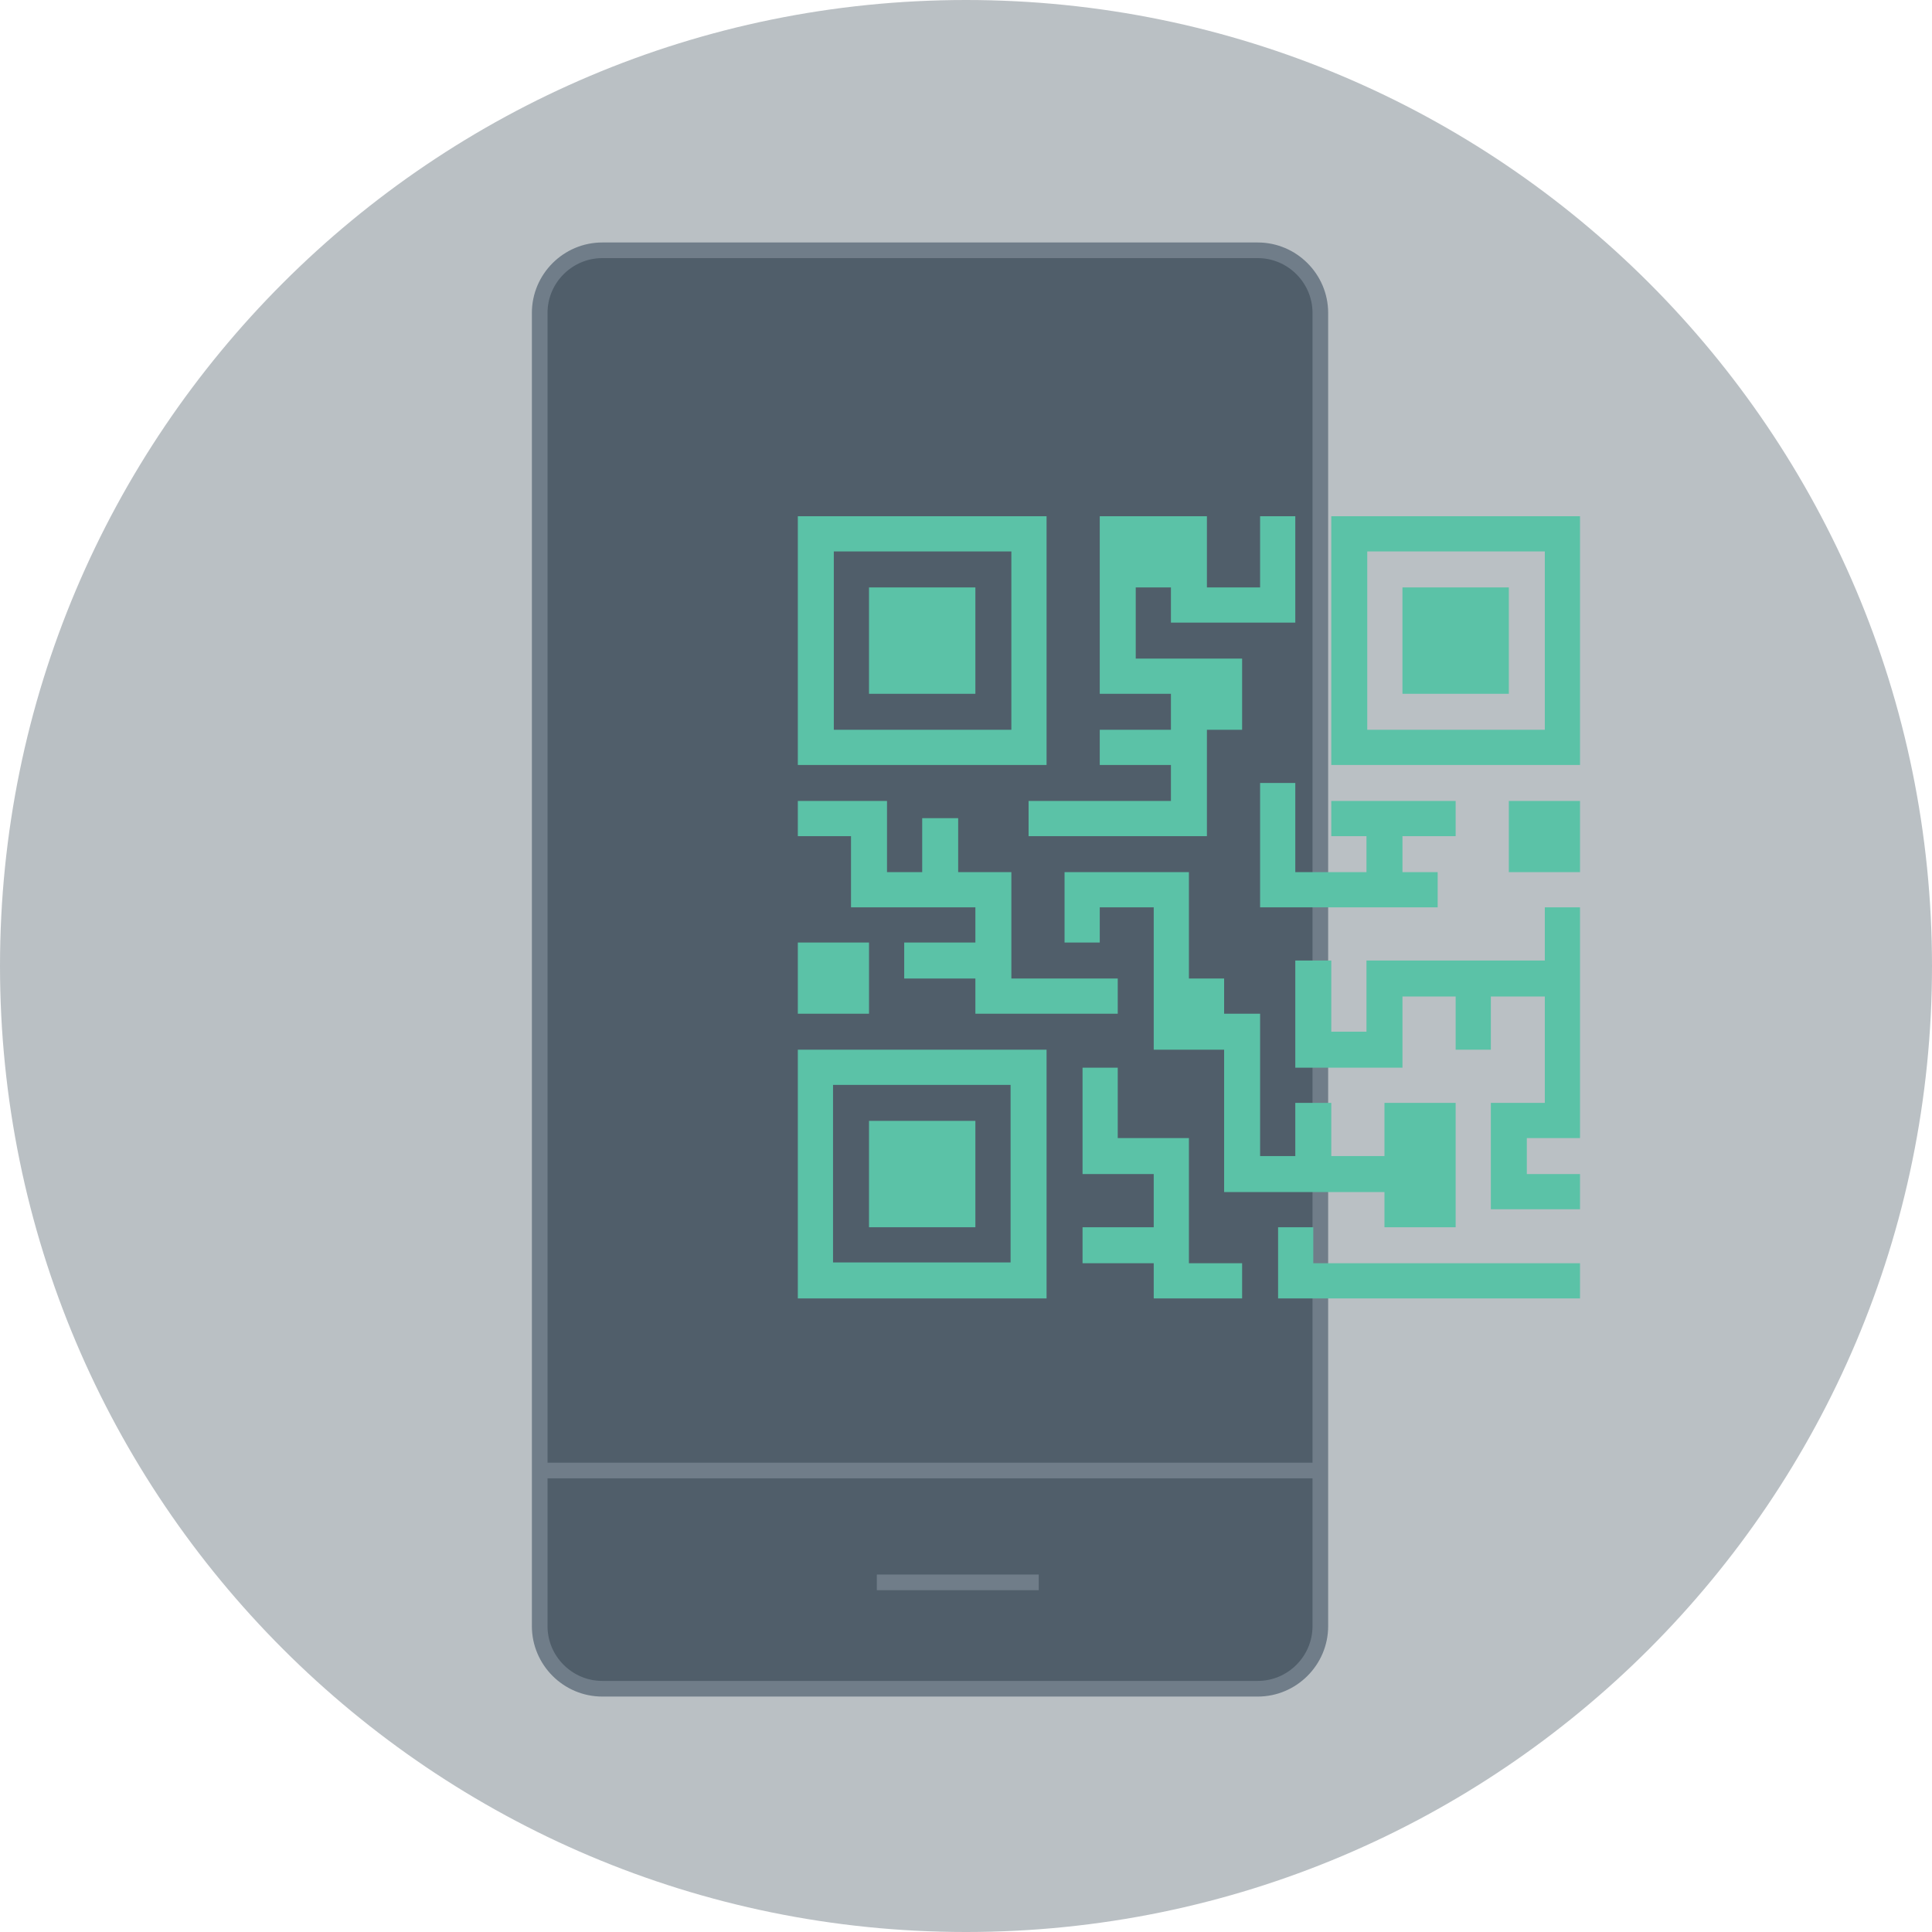
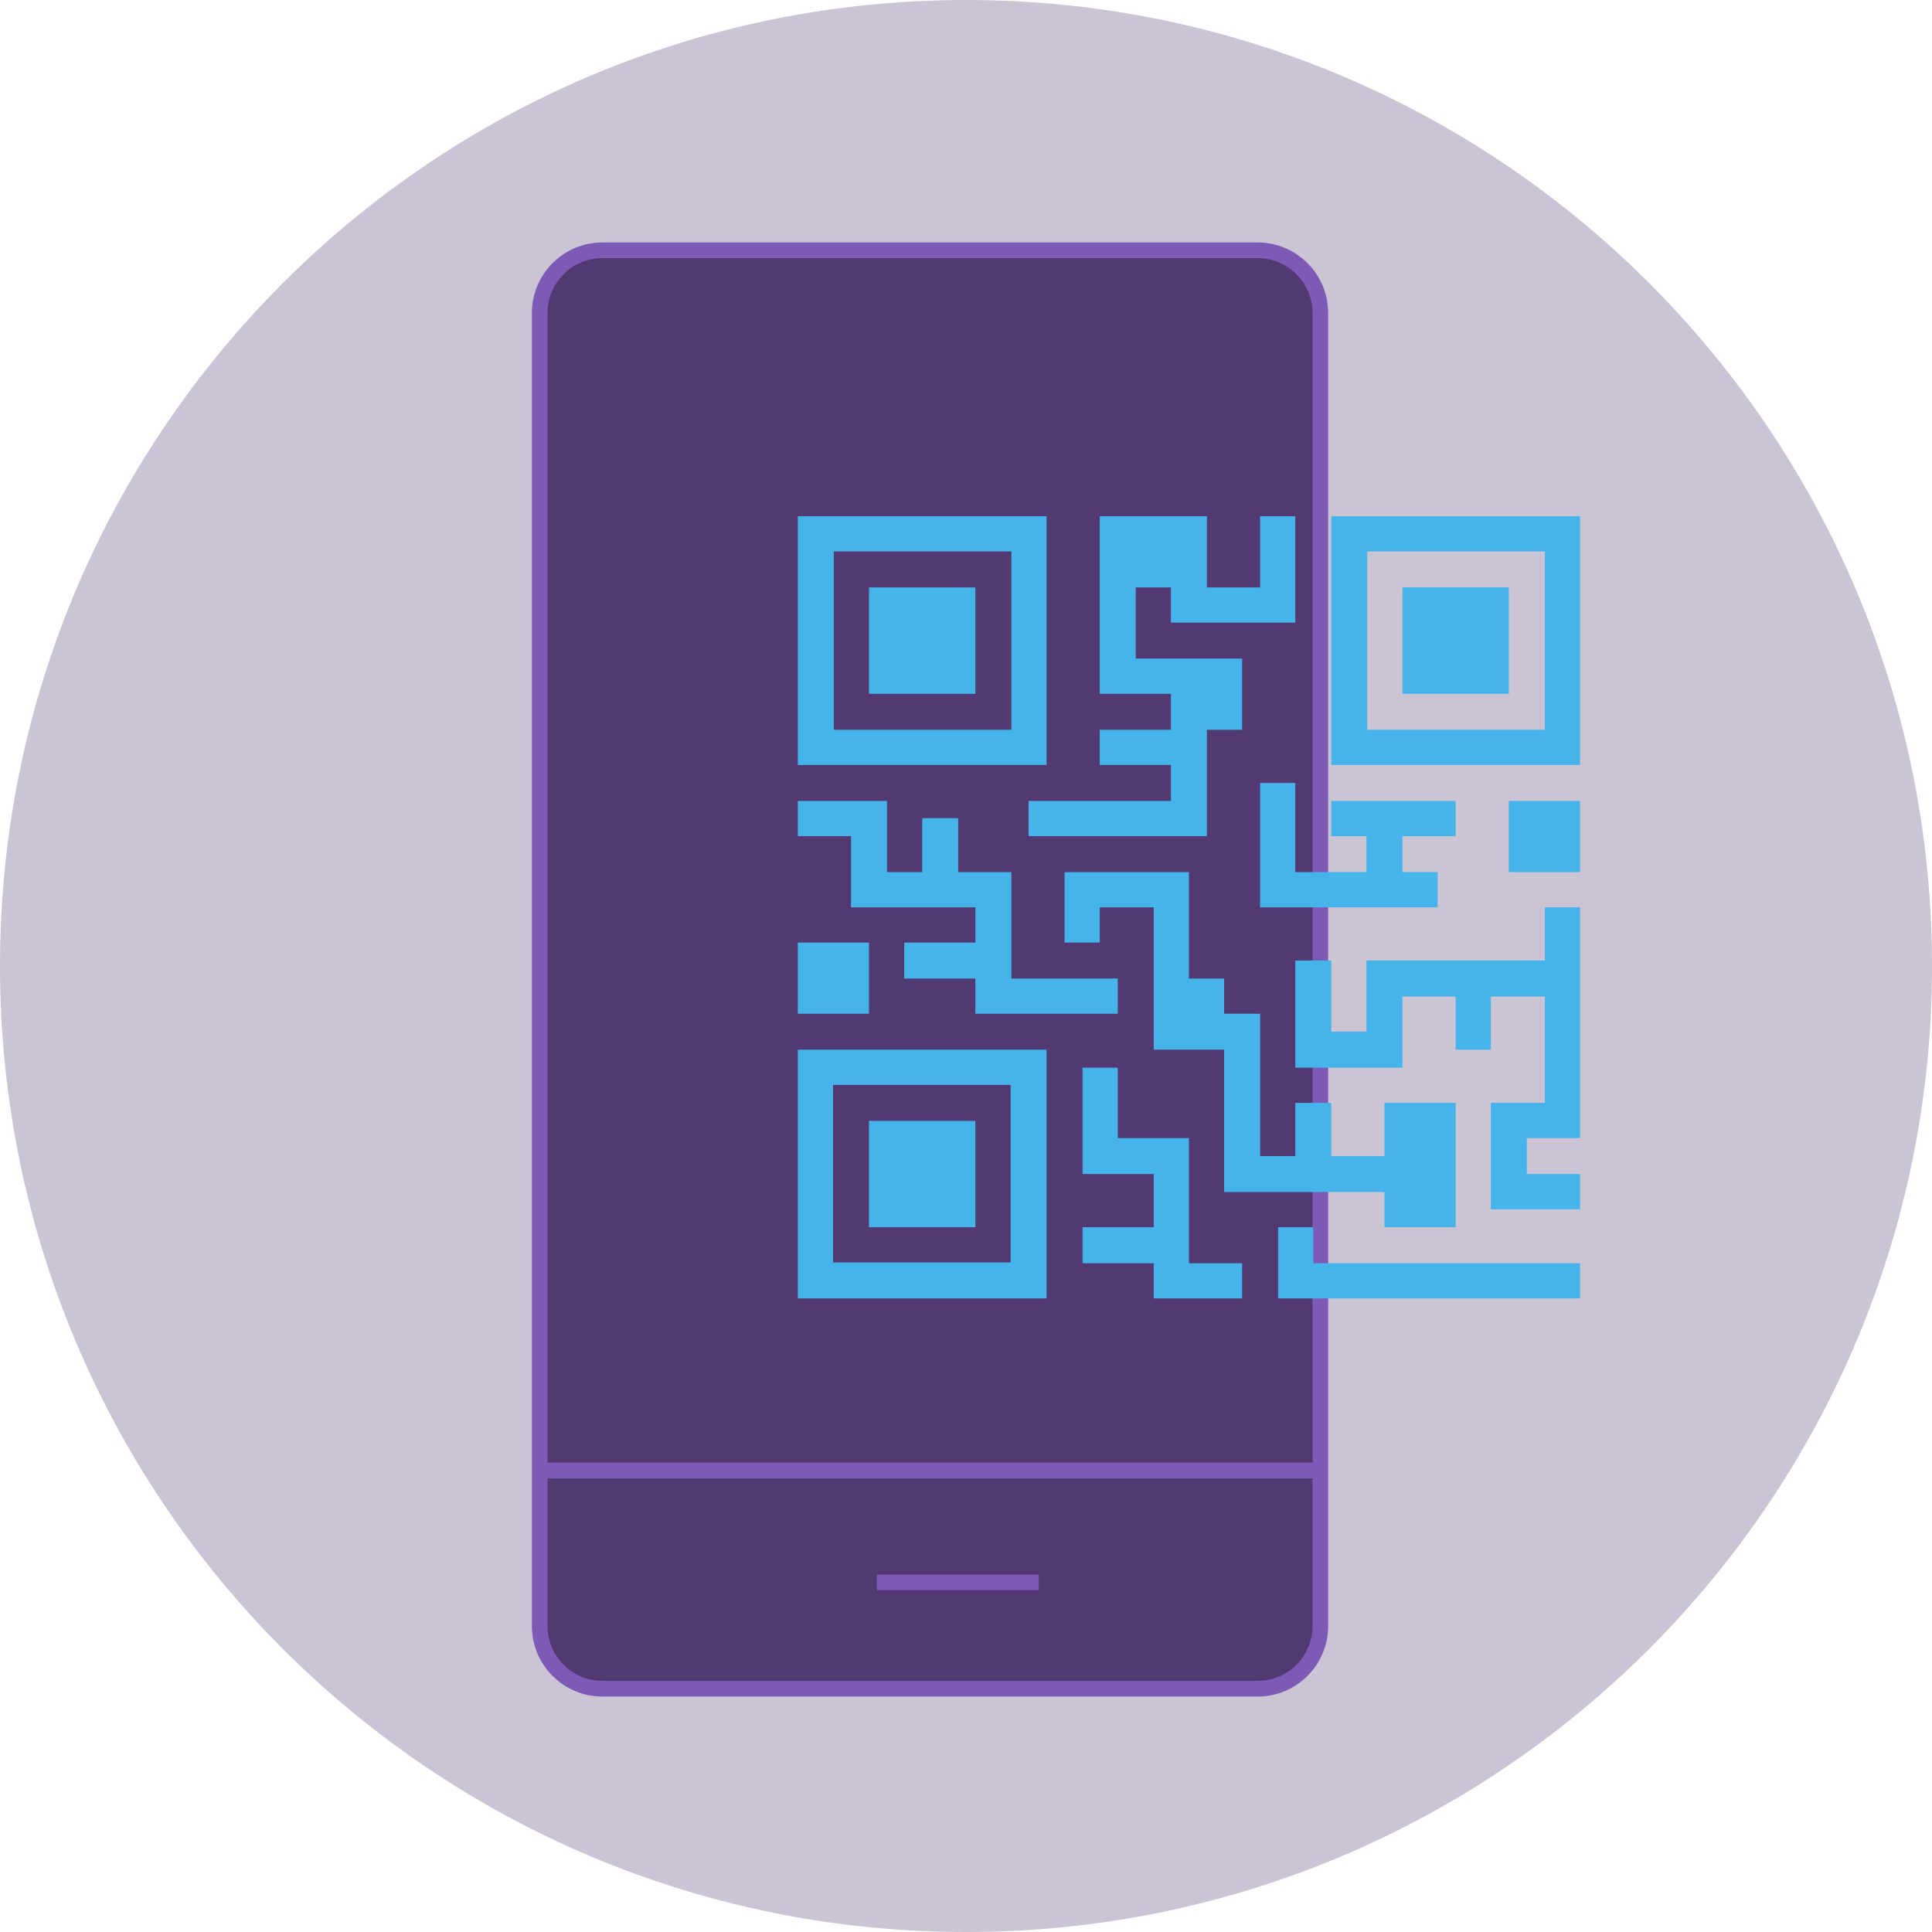
- <svg xmlns="http://www.w3.org/2000/svg" width="247px" height="247px" viewBox="0 0 247 247" version="1.1">
-   <defs>
-     <linearGradient x1="50.003%" y1="-0.003%" x2="50.003%" y2="75.267%" id="linearGradient-1">
-       <stop stop-color="#192C3A" offset="0%" />
-       <stop stop-color="#192C3A" offset="100%" />
-     </linearGradient>
-   </defs>
-   <g id="Page-1" stroke="none" stroke-width="1" fill="none" fill-rule="evenodd">
+ <svg xmlns="http://www.w3.org/2000/svg" version="1.1" id="Layer_1" x="0px" y="0px" viewBox="0 0 247 247" style="enable-background:new 0 0 247 247;" xml:space="preserve">
+   <style type="text/css">
+ 	.st0{opacity:0.3;fill:#523971;enable-background:new    ;}
+ 	.st1{fill:#523971;stroke:#7D5AB5;stroke-width:2;}
+ 	.st2{fill:none;stroke:#7D5AB5;stroke-width:2;stroke-linecap:square;}
+ 	.st3{fill:#44B4EA;}
+ </style>
+   <g id="Page-1">
    <g id="onboarding-tour-phone">
-       <path d="M123.5,247 C191.7,247 247,191.7 247,123.5 C247,55.3 191.7,0 123.5,0 C55.3,0 0,55.3 0,123.5 C0,191.7 55.3,247 123.5,247 Z" id="Shape" fill="url(#linearGradient-1)" fill-rule="nonzero" opacity="0.3" />
-       <g id="Group" transform="translate(69, 32)" stroke="#707D89" stroke-width="2">
-         <path d="M8,0 L91.8,0 C96.2,0 99.8,3.6 99.8,8 L99.8,175.9 C99.8,180.3 96.2,183.9 91.8,183.9 L8,183.9 C3.6,183.9 0,180.3 0,175.9 L0,8 C0,3.6 3.6,0 8,0 Z" id="Shape" fill-opacity="0.655" fill="#192C3A" fill-rule="nonzero" />
-         <path d="M0.5,156 L99.3,156" id="Shape" stroke-linecap="square" />
-         <path d="M44.1,170.3 L62.8,170.3" id="Shape" stroke-linecap="square" />
+       <path id="Shape" class="st0" d="M123.5,247c68.2,0,123.5-55.3,123.5-123.5S191.7,0,123.5,0S0,55.3,0,123.5S55.3,247,123.5,247z" />
+       <g id="Group" transform="translate(69, 32)">
+         <path id="Combined-Shape" class="st1" d="M8,0h83.8c4.4,0,8,3.6,8,8v167.9c0,4.4-3.6,8-8,8H8c-4.4,0-8-3.6-8-8V8C0,3.6,3.6,0,8,0     z" />
+         <path id="Shape_2_" class="st2" d="M0.5,156h98.8" />
+         <path id="Shape_3_" class="st2" d="M44.1,170.3h18.7" />
      </g>
-       <g id="Group" transform="translate(102, 66)" fill-rule="nonzero" fill="#5BC2A7">
-         <path d="M31.8,0 L0,0 L0,31.8 L31.8,31.8 L31.8,0 L31.8,0 Z M27.3,27.3 L4.6,27.3 L4.6,4.5 L27.3,4.5 L27.3,27.3 L27.3,27.3 Z" id="Shape" />
-         <polygon id="Shape" points="65.9 90.9 61.4 90.9 61.4 100 100 100 100 95.5 65.9 95.5" />
-         <rect id="Rectangle-path" x="9.1" y="9.1" width="13.6" height="13.6" />
-         <path d="M0,100 L31.8,100 L31.8,68.2 L0,68.2 L0,100 L0,100 Z M4.5,72.7 L27.2,72.7 L27.2,95.4 L4.5,95.4 L4.5,72.7 L4.5,72.7 Z" id="Shape" />
-         <rect id="Rectangle-path" x="9.1" y="77.3" width="13.6" height="13.6" />
-         <path d="M68.2,0 L68.2,31.8 L100,31.8 L100,0 L68.2,0 L68.2,0 Z M95.5,27.3 L72.8,27.3 L72.8,4.5 L95.5,4.5 L95.5,27.3 L95.5,27.3 Z" id="Shape" />
-         <rect id="Rectangle-path" x="77.3" y="9.1" width="13.6" height="13.6" />
-         <rect id="Rectangle-path" x="90.9" y="36.4" width="9.1" height="9.1" />
-         <rect id="Rectangle-path" x="0" y="54.5" width="9.1" height="9.1" />
-         <polygon id="Shape" points="47.7 36.4 29.5 36.4 29.5 40.9 52.3 40.9 52.3 31.8 52.3 27.3 56.8 27.3 56.8 18.2 52.3 18.2 47.7 18.2 43.2 18.2 43.2 9.1 47.7 9.1 47.7 13.6 63.6 13.6 63.6 0 59.1 0 59.1 9.1 52.3 9.1 52.3 0 50 0 40.9 0 38.6 0 38.6 22.7 47.7 22.7 47.7 27.3 38.6 27.3 38.6 31.8 47.7 31.8" />
-         <polygon id="Shape" points="6.8 50 15.9 50 20.5 50 22.7 50 22.7 54.5 13.6 54.5 13.6 59.1 22.7 59.1 22.7 63.6 40.9 63.6 40.9 59.1 27.3 59.1 27.3 54.5 27.3 45.5 20.5 45.5 20.5 38.6 15.9 38.6 15.9 45.5 11.4 45.5 11.4 36.4 0 36.4 0 40.9 6.8 40.9" />
-         <polygon id="Shape" points="50 90.9 50 79.5 40.9 79.5 40.9 70.5 36.4 70.5 36.4 84.1 45.5 84.1 45.5 90.9 36.4 90.9 36.4 95.5 45.5 95.5 45.5 100 56.8 100 56.8 95.5 50 95.5" />
-         <polygon id="Shape" points="72.7 45.5 63.6 45.5 63.6 34.1 59.1 34.1 59.1 50 81.8 50 81.8 45.5 77.3 45.5 77.3 40.9 84.1 40.9 84.1 36.4 77.3 36.4 72.7 36.4 68.2 36.4 68.2 40.9 72.7 40.9" />
-         <polygon id="Shape" points="68.2 86.4 75 86.4 75 90.9 84.1 90.9 84.1 86.4 84.1 81.8 84.1 75 75 75 75 81.8 68.2 81.8 68.2 75 63.6 75 63.6 81.8 59.1 81.8 59.1 63.6 54.5 63.6 54.5 59.1 50 59.1 50 45.5 34.1 45.5 34.1 54.5 38.6 54.5 38.6 50 45.5 50 45.5 59.1 45.5 68.2 54.5 68.2 54.5 81.8 54.5 86.4 59.1 86.4 63.6 86.4" />
-         <polygon id="Shape" points="95.5 56.8 88.6 56.8 84.1 56.8 72.7 56.8 72.7 65.9 68.2 65.9 68.2 56.8 63.6 56.8 63.6 70.5 77.3 70.5 77.3 61.4 84.1 61.4 84.1 68.2 88.6 68.2 88.6 61.4 95.5 61.4 95.5 75 88.6 75 88.6 88.6 100 88.6 100 84.1 93.2 84.1 93.2 79.5 100 79.5 100 61.4 100 56.8 100 50 95.5 50" />
+       <g id="Group_1_" transform="translate(102, 66)">
+         <path id="Shape_4_" class="st3" d="M31.8,0H0v31.8h31.8V0L31.8,0z M27.3,27.3H4.6V4.5h22.7V27.3L27.3,27.3z" />
+         <polygon id="Shape_5_" class="st3" points="65.9,90.9 61.4,90.9 61.4,100 100,100 100,95.5 65.9,95.5    " />
+         <rect id="Rectangle-path" x="9.1" y="9.1" class="st3" width="13.6" height="13.6" />
+         <path id="Shape_6_" class="st3" d="M0,100h31.8V68.2H0V100L0,100z M4.5,72.7h22.7v22.7H4.5V72.7L4.5,72.7z" />
+         <rect id="Rectangle-path_1_" x="9.1" y="77.3" class="st3" width="13.6" height="13.6" />
+         <path id="Shape_7_" class="st3" d="M68.2,0v31.8H100V0H68.2L68.2,0z M95.5,27.3H72.8V4.5h22.7V27.3L95.5,27.3z" />
+         <rect id="Rectangle-path_2_" x="77.3" y="9.1" class="st3" width="13.6" height="13.6" />
+         <rect id="Rectangle-path_3_" x="90.9" y="36.4" class="st3" width="9.1" height="9.1" />
+         <rect id="Rectangle-path_4_" y="54.5" class="st3" width="9.1" height="9.1" />
+         <polygon id="Shape_8_" class="st3" points="47.7,36.4 29.5,36.4 29.5,40.9 52.3,40.9 52.3,31.8 52.3,27.3 56.8,27.3 56.8,18.2      52.3,18.2 47.7,18.2 43.2,18.2 43.2,9.1 47.7,9.1 47.7,13.6 63.6,13.6 63.6,0 59.1,0 59.1,9.1 52.3,9.1 52.3,0 50,0 40.9,0      38.6,0 38.6,22.7 47.7,22.7 47.7,27.3 38.6,27.3 38.6,31.8 47.7,31.8    " />
+         <polygon id="Shape_9_" class="st3" points="6.8,50 15.9,50 20.5,50 22.7,50 22.7,54.5 13.6,54.5 13.6,59.1 22.7,59.1 22.7,63.6      40.9,63.6 40.9,59.1 27.3,59.1 27.3,54.5 27.3,45.5 20.5,45.5 20.5,38.6 15.9,38.6 15.9,45.5 11.4,45.5 11.4,36.4 0,36.4 0,40.9      6.8,40.9    " />
+         <polygon id="Shape_10_" class="st3" points="50,90.9 50,79.5 40.9,79.5 40.9,70.5 36.4,70.5 36.4,84.1 45.5,84.1 45.5,90.9      36.4,90.9 36.4,95.5 45.5,95.5 45.5,100 56.8,100 56.8,95.5 50,95.5    " />
+         <polygon id="Shape_11_" class="st3" points="72.7,45.5 63.6,45.5 63.6,34.1 59.1,34.1 59.1,50 81.8,50 81.8,45.5 77.3,45.5      77.3,40.9 84.1,40.9 84.1,36.4 77.3,36.4 72.7,36.4 68.2,36.4 68.2,40.9 72.7,40.9    " />
+         <polygon id="Shape_12_" class="st3" points="68.2,86.4 75,86.4 75,90.9 84.1,90.9 84.1,86.4 84.1,81.8 84.1,75 75,75 75,81.8      68.2,81.8 68.2,75 63.6,75 63.6,81.8 59.1,81.8 59.1,63.6 54.5,63.6 54.5,59.1 50,59.1 50,45.5 34.1,45.5 34.1,54.5 38.6,54.5      38.6,50 45.5,50 45.5,59.1 45.5,68.2 54.5,68.2 54.5,81.8 54.5,86.4 59.1,86.4 63.6,86.4    " />
+         <polygon id="Shape_13_" class="st3" points="95.5,56.8 88.6,56.8 84.1,56.8 72.7,56.8 72.7,65.9 68.2,65.9 68.2,56.8 63.6,56.8      63.6,70.5 77.3,70.5 77.3,61.4 84.1,61.4 84.1,68.2 88.6,68.2 88.6,61.4 95.5,61.4 95.5,75 88.6,75 88.6,88.6 100,88.6 100,84.1      93.2,84.1 93.2,79.5 100,79.5 100,61.4 100,56.8 100,50 95.5,50    " />
      </g>
    </g>
  </g>
</svg>
